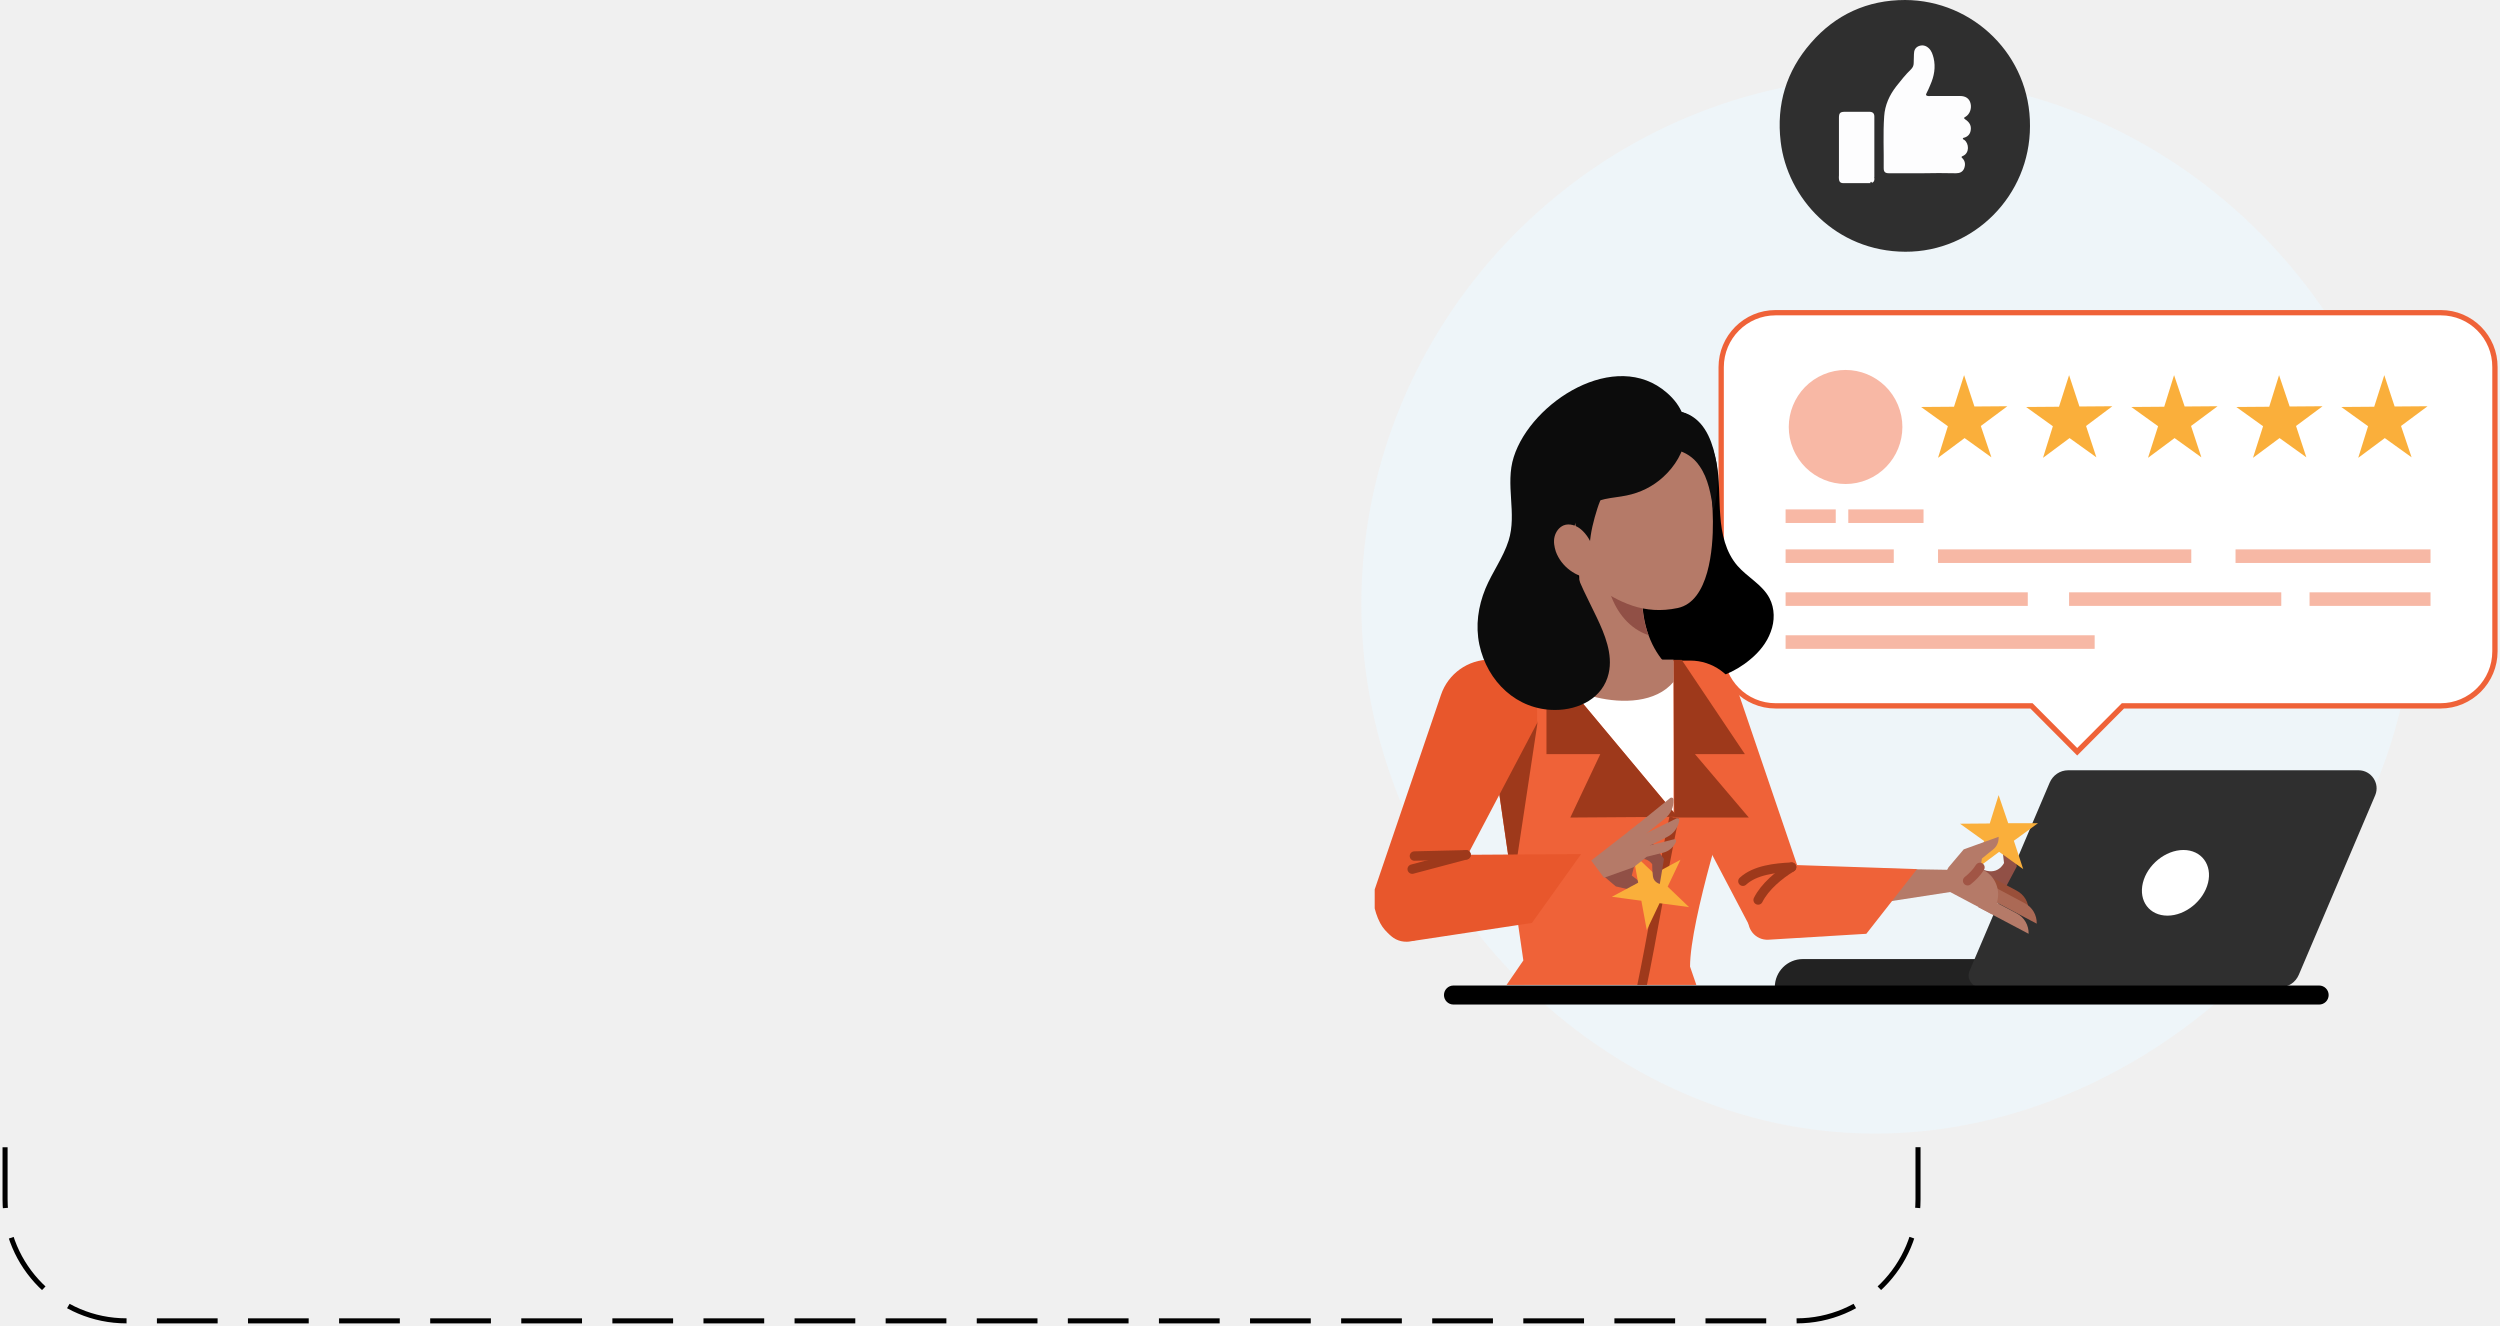
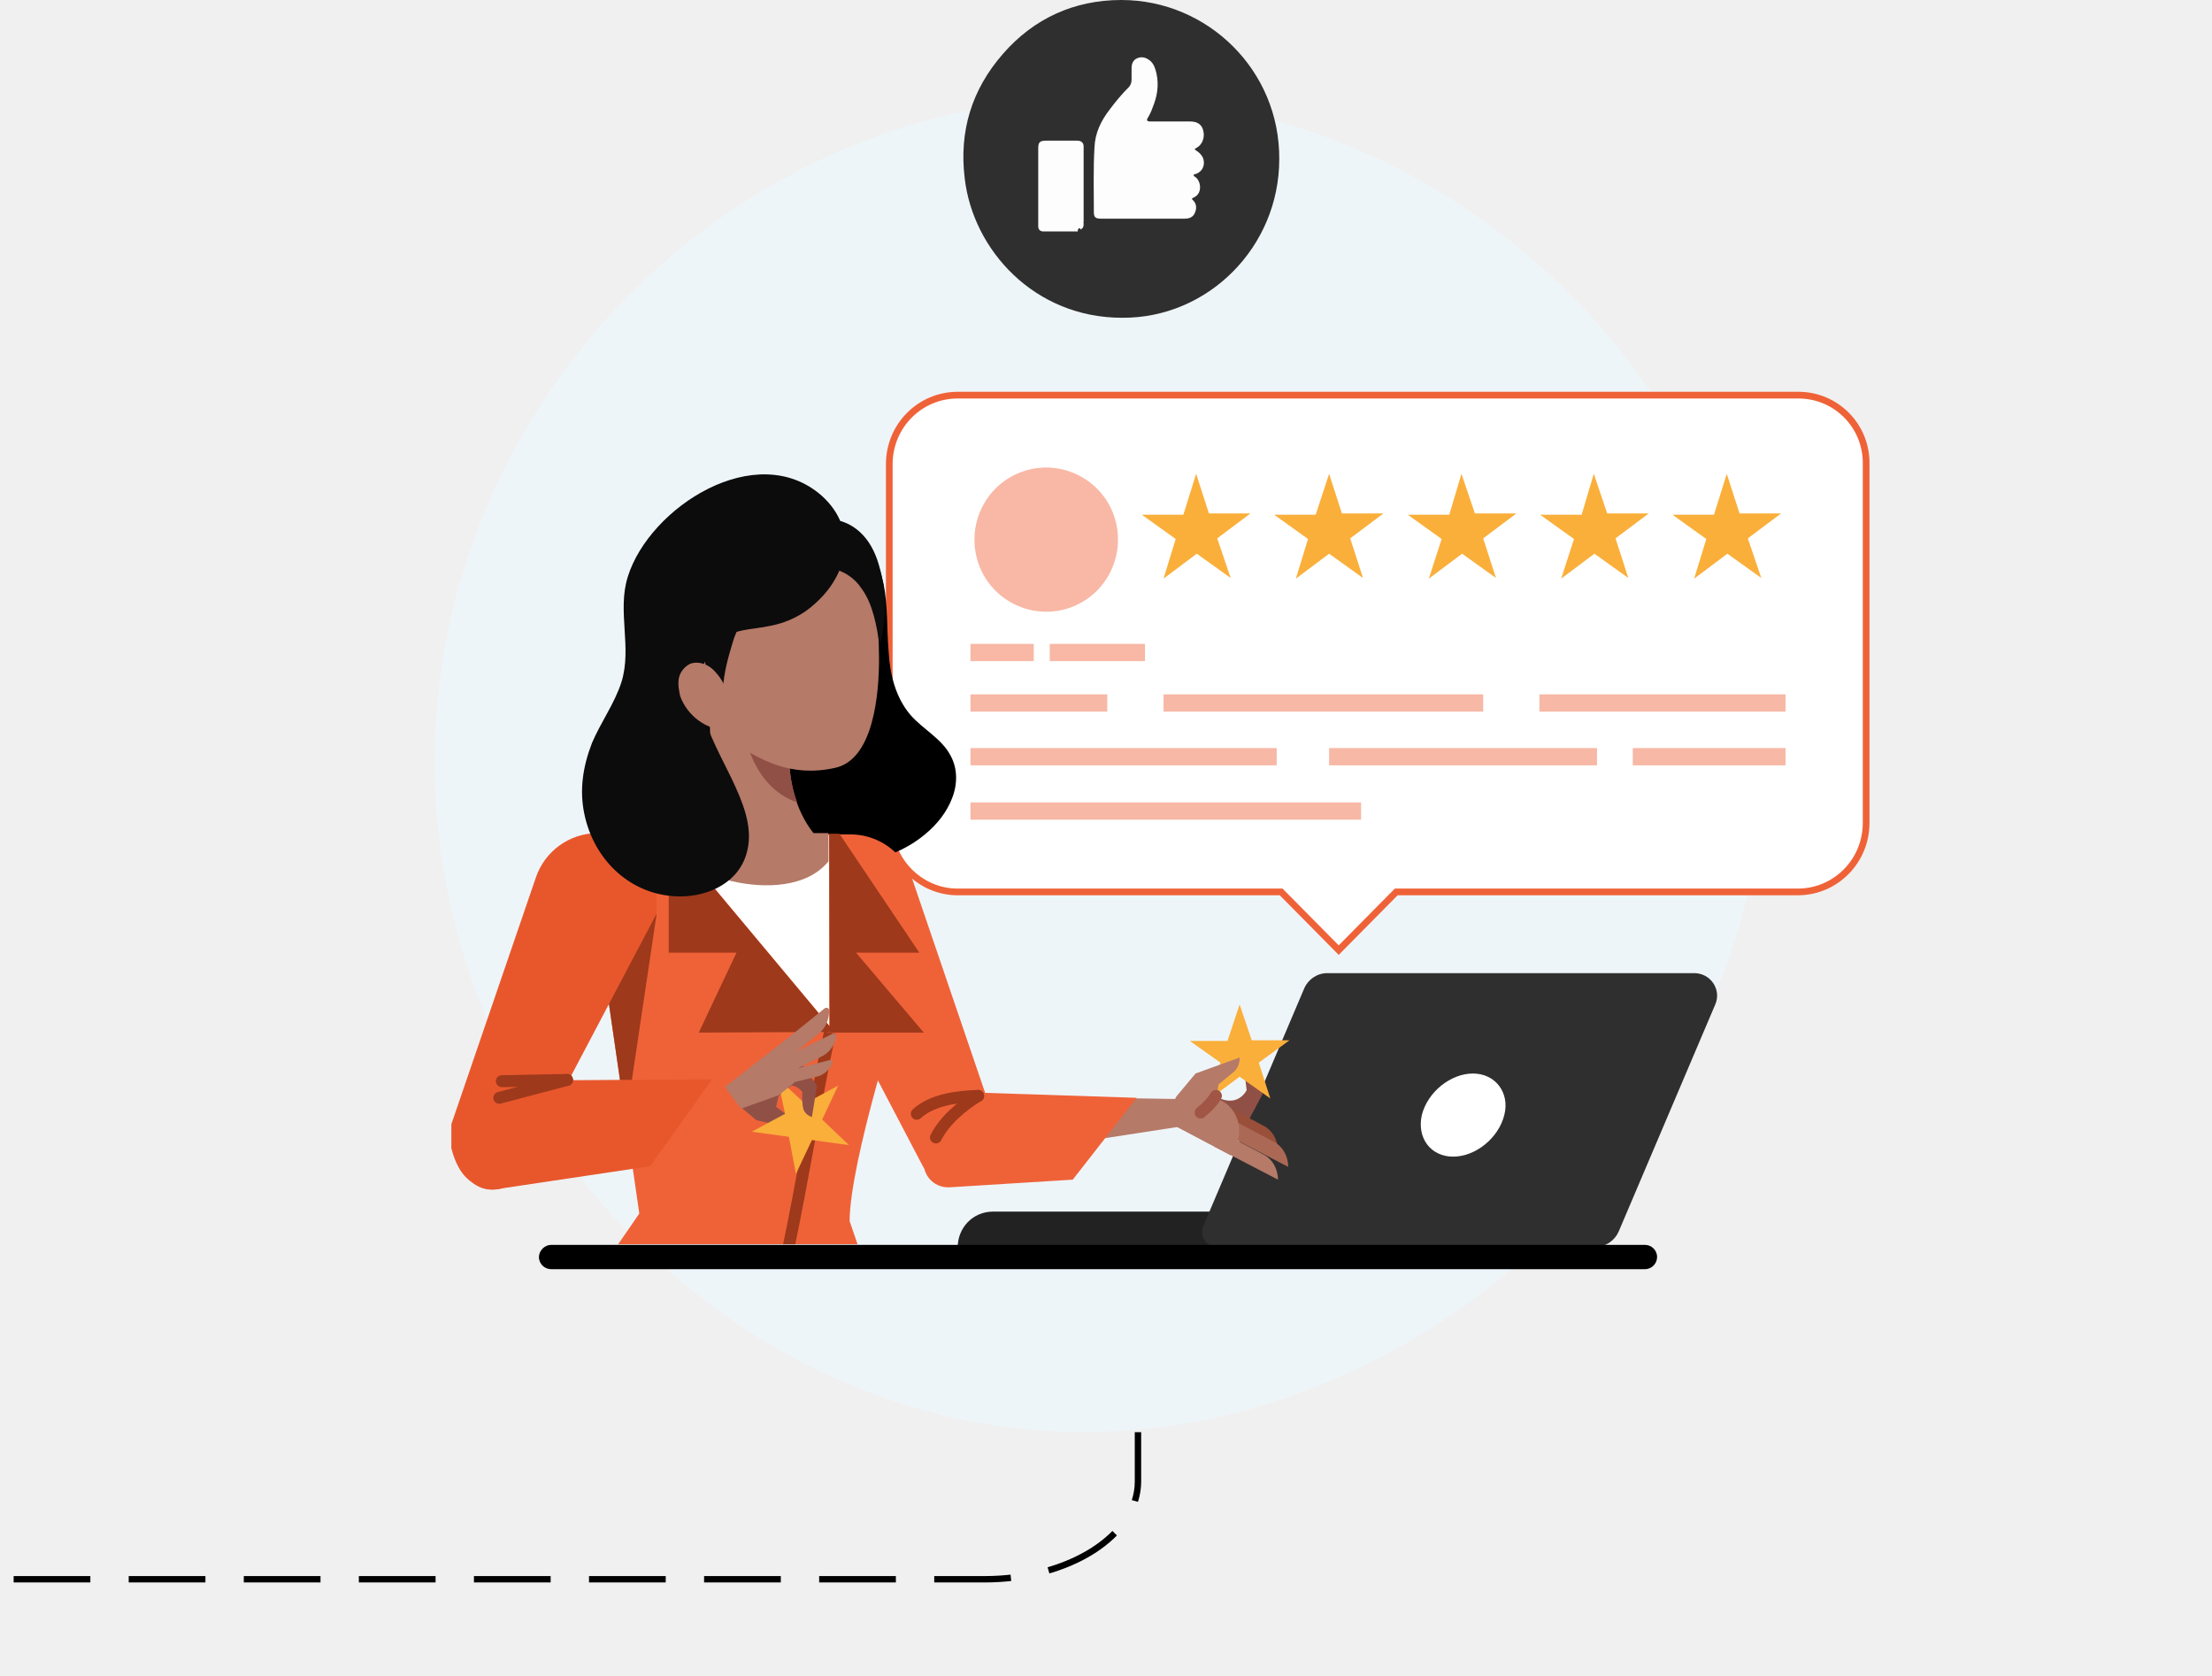
- <svg xmlns="http://www.w3.org/2000/svg" width="494" height="262" viewBox="0 0 494 262" fill="none">
-   <path d="M376.271 15.197C323.003 13.578 276.867 53.476 269.898 105.837C262.276 163.085 304.222 214.588 355.841 222.838C420.037 233.101 482.31 173.736 476.716 109.336C472.503 60.823 430.416 16.852 376.271 15.197Z" fill="#EEF5F9" />
-   <path d="M439.174 189.513H356.24C353.179 189.513 350.701 192 350.701 195.073H439.174V189.513Z" fill="#222222" />
-   <path d="M466.042 152.206H408.663C407.06 152.206 405.651 153.181 405.019 154.644L389.18 191.855C388.549 193.366 389.666 195.073 391.318 195.073H450.592C452.195 195.073 453.604 194.098 454.235 192.635L469.345 157.132C470.317 154.791 468.568 152.206 466.042 152.206Z" fill="#2F2F2F" />
-   <path d="M436.308 174.445C435.433 178.005 431.838 180.931 428.291 180.931C424.744 180.931 422.558 178.054 423.433 174.445C424.307 170.885 427.902 167.958 431.449 167.958C434.996 167.958 437.182 170.885 436.308 174.445Z" fill="white" />
-   <path d="M482.311 61.79H350.841C344.913 61.79 340.104 66.618 340.104 72.567V128.7C340.104 134.649 344.913 139.477 350.841 139.477H401.417L410.454 148.548L419.491 139.477H482.263C488.19 139.477 493 134.649 493 128.7V72.567C493.048 66.618 488.238 61.79 482.311 61.79Z" fill="white" stroke="#EF6238" stroke-width="1.048" stroke-miterlimit="10" />
-   <path d="M369.042 94.754C374.754 92.34 377.435 85.734 375.029 80C372.624 74.266 366.043 71.575 360.33 73.99C354.618 76.404 351.937 83.01 354.343 88.744C356.749 94.478 363.329 97.169 369.042 94.754Z" fill="#F8B8A5" />
-   <path d="M388.105 74.128L390.146 80.322L396.656 80.273L391.409 84.174L393.498 90.368L388.203 86.564L382.955 90.465L384.899 84.223L379.603 80.419L386.113 80.37L388.105 74.128Z" fill="#FAAF3B" />
-   <path d="M408.851 74.128L410.892 80.322L417.402 80.273L412.204 84.174L414.244 90.368L408.948 86.564L403.701 90.465L405.645 84.223L400.349 80.419L406.859 80.37L408.851 74.128Z" fill="#FAAF3B" />
-   <path d="M429.597 74.128L431.686 80.322L438.196 80.273L432.949 84.174L434.99 90.368L429.694 86.564L424.447 90.465L426.439 84.223L421.143 80.419L427.653 80.37L429.597 74.128Z" fill="#FAAF3B" />
-   <path d="M450.343 74.128L452.432 80.322L458.942 80.273L453.695 84.174L455.736 90.368L450.44 86.564L445.193 90.465L447.185 84.223L441.889 80.419L448.399 80.37L450.343 74.128Z" fill="#FAAF3B" />
-   <path d="M471.137 74.128L473.177 80.322L479.688 80.273L474.441 84.174L476.53 90.368L471.234 86.564L465.987 90.465L467.93 84.223L462.635 80.419L469.145 80.37L471.137 74.128Z" fill="#FAAF3B" />
-   <path d="M362.744 100.658H352.833V103.34H362.744V100.658Z" fill="#F8B8A5" />
-   <path d="M380.089 100.658H365.222V103.34H380.089V100.658Z" fill="#F8B8A5" />
-   <path d="M374.21 108.559H352.833V111.241H374.21V108.559Z" fill="#EF6238" fill-opacity="0.45" />
-   <path d="M432.998 108.559H382.955V111.241H432.998V108.559Z" fill="#EF6238" fill-opacity="0.45" />
-   <path d="M480.271 108.559H441.743V111.241H480.271V108.559Z" fill="#EF6238" fill-opacity="0.45" />
-   <path d="M400.689 117.044H352.833V119.726H400.689V117.044Z" fill="#EF6238" fill-opacity="0.45" />
-   <path d="M480.271 117.044H456.367V119.726H480.271V117.044Z" fill="#EF6238" fill-opacity="0.45" />
-   <path d="M450.78 117.044H408.851V119.726H450.78V117.044Z" fill="#EF6238" fill-opacity="0.45" />
-   <path d="M413.904 125.529H352.833V128.212H413.904V125.529Z" fill="#EF6238" fill-opacity="0.45" />
-   <path d="M401.126 24.921C401.126 38.624 390.048 49.792 376.493 49.744C362.744 49.695 353.173 39.161 351.861 27.993C350.986 20.629 352.978 14.045 357.837 8.486C362.695 2.877 369.011 0 376.445 0C389.903 0.049 401.223 10.973 401.126 24.921Z" fill="#2F2F2F" />
-   <path d="M379.846 34.236C377.659 34.236 375.473 34.236 373.287 34.236C372.509 34.236 372.218 33.992 372.218 33.212C372.267 29.798 372.072 26.384 372.315 22.971C372.461 20.776 373.335 18.825 374.696 17.07C375.619 15.899 376.542 14.729 377.611 13.704C377.951 13.363 378.145 12.973 378.145 12.485C378.145 11.9 378.194 11.315 378.194 10.73C378.194 9.998 378.437 9.413 379.117 9.12C379.846 8.828 380.526 8.974 381.109 9.51C381.692 10.047 381.886 10.73 382.081 11.461C382.518 13.314 382.178 15.07 381.449 16.728C381.206 17.313 380.963 17.899 380.672 18.435C380.477 18.776 380.623 18.923 380.963 18.971C381.109 19.02 381.303 18.971 381.449 18.971C383.392 18.971 385.384 18.971 387.328 18.971C388.397 18.971 389.125 19.459 389.368 20.386C389.66 21.41 389.223 22.58 388.397 23.068C388.008 23.263 388.008 23.361 388.348 23.605C389.077 24.092 389.563 24.726 389.417 25.701C389.32 26.433 388.931 26.921 388.251 27.165C388.105 27.213 387.911 27.213 387.862 27.36C387.814 27.555 388.057 27.555 388.154 27.652C389.077 28.335 389.223 30.237 387.862 30.822C387.619 30.92 387.474 31.017 387.765 31.261C388.348 31.846 388.397 32.578 388.105 33.309C387.814 33.992 387.231 34.236 386.502 34.236C384.218 34.187 382.032 34.187 379.846 34.236C379.846 34.187 379.846 34.187 379.846 34.236Z" fill="#FDFDFE" />
-   <path d="M369.594 36.186C367.797 36.186 365.999 36.186 364.202 36.186C363.667 36.186 363.424 35.894 363.376 35.406C363.327 35.162 363.376 34.87 363.376 34.626C363.376 30.822 363.376 27.018 363.376 23.263C363.376 22.336 363.619 22.092 364.542 22.092C366.145 22.092 367.797 22.092 369.4 22.092C370.032 22.092 370.372 22.385 370.372 23.019C370.372 27.018 370.372 30.968 370.372 34.967V35.016C370.275 35.065 370.275 35.065 370.372 35.113C370.42 35.552 370.372 35.943 369.886 36.138C369.886 36.04 369.837 35.894 369.692 35.943C369.497 35.943 369.643 36.089 369.594 36.186Z" fill="#FDFDFE" />
-   <g clip-path="url(#clip0_2_80)">
-     <path d="M339.152 91.273C339.832 94.784 339.638 98.344 339.929 101.904C340.172 105.464 340.998 109.122 343.33 111.804C345.322 114.096 348.237 115.511 349.646 118.193C350.715 120.241 350.715 122.728 349.889 124.874C349.112 127.02 347.605 128.873 345.808 130.336C339.783 135.408 330.747 136.188 323.605 132.921C316.463 129.605 311.313 122.582 309.661 114.877C307.96 107.171 309.564 98.929 313.353 92.004C315.491 88.103 318.455 84.494 322.39 82.446C325.694 80.788 330.601 80.154 333.905 82.153C336.771 83.86 338.52 88.2 339.152 91.273Z" fill="black" />
-     <path d="M395.996 170.521C395.996 170.521 394.733 173.301 391.429 171.643L389.291 175.691L394.635 178.519L398.522 171.204L397.016 163.986C397.016 163.986 395.558 164.572 395.607 166.132C395.607 167.644 395.996 170.521 395.996 170.521Z" fill="#915046" />
-     <path d="M400.854 180.031C400.903 178.324 399.98 176.763 398.474 175.983L392.886 173.008L391.72 175.203L400.854 180.031Z" fill="#994F39" />
-     <path d="M402.458 182.518C402.506 180.811 401.583 179.251 400.077 178.47L393.664 175.057L392.498 177.251L402.458 182.518Z" fill="#AB6955" />
-     <path d="M394.927 157.11L396.822 162.669H402.7L397.939 166.132L399.785 171.74L395.024 168.327L390.311 171.838L392.06 166.181L387.299 162.767L393.178 162.718L394.927 157.11Z" fill="#FAAF3B" />
-     <path d="M391.332 171.594L391.623 169.643L393.858 167.839C394.538 167.302 394.927 166.473 394.927 165.595V165.352L388.028 167.839L385.016 171.399L383.072 175.056L393.469 180.567L394.198 179.251C395.607 176.617 394.587 173.301 391.963 171.935L391.332 171.594Z" fill="#B57A68" />
-     <path d="M400.854 184.518C400.903 182.811 399.98 181.25 398.474 180.47L392.06 177.056L390.894 179.251L400.854 184.518Z" fill="#B57A68" />
-     <path d="M391.234 171.399C390.603 172.423 389.728 173.301 388.805 174.032" stroke="#A15545" stroke-width="1.865" stroke-miterlimit="10" stroke-linecap="round" stroke-linejoin="round" />
-     <path d="M354.019 171.35L385.744 171.887L385.599 176.227L347.897 182.03L354.019 171.35Z" fill="#B57A68" />
-     <path d="M324.722 130.531H334.002C338.374 130.531 342.31 133.311 343.719 137.505L357.225 177.154C357.225 177.154 356.302 184.469 350.569 185.152C348.432 185.396 346.342 184.225 345.371 182.323L324.722 143.016V130.531Z" fill="#EF6238" />
-     <path d="M348.237 170.716L378.797 171.74L368.788 184.518L349.452 185.688C346.877 185.834 344.933 183.445 345.565 180.958L346.828 176.13L348.237 170.716Z" fill="#EF6238" />
-     <path d="M354.019 171.35C351.541 172.862 348.723 175.203 347.411 177.836" stroke="#9E391B" stroke-width="1.865" stroke-miterlimit="10" stroke-linecap="round" />
-     <path d="M354.019 171.35C350.764 171.496 346.78 171.935 344.399 174.13" stroke="#9E391B" stroke-width="1.865" stroke-miterlimit="10" stroke-linecap="round" />
-     <path d="M331.621 216.607C326.665 217.095 321.467 216.997 316.463 216.51C308.495 215.729 301.498 211.974 294.648 208.17C293.676 207.634 292.656 207.049 291.684 206.463C295.28 200.709 299.895 194.808 305.191 191.053H331.621L340.172 214.559C337.5 215.729 334.439 216.315 331.621 216.607Z" fill="white" />
-     <path d="M301.013 189.785L293.336 136.725L297.174 130.483H332.35L342.018 156.574C342.018 156.574 333.953 181.69 333.953 191.004L342.844 216.9L332.35 220.948L324.285 196.076L315.345 220.753L287.7 209.195L301.013 189.785Z" fill="#EF6238" />
-     <path d="M293.336 136.725L297.272 130.385H302.276L303.782 143.016L301.353 159.11L298.923 175.203L293.336 136.725Z" fill="#9E391B" />
-     <path d="M330.698 130.629V160.475L305.774 130.629H330.698Z" fill="white" />
-     <path d="M315.442 137.798C313.693 137.359 311.993 136.774 310.341 136.042L305.58 130.336H330.698V134.726C327.2 138.92 320.544 139.017 315.442 137.798Z" fill="#B57A68" />
-     <path d="M305.58 130.385V149.015H316.22L310.292 161.548L331.475 161.402L305.58 130.385Z" fill="#9E391B" />
-     <path d="M330.698 130.385H332.301L344.788 149.015H334.925L345.565 161.548H331.475H330.844L330.698 130.385Z" fill="#9E391B" />
-     <path d="M330.795 161.548C328.414 172.911 326.617 184.469 324.236 195.832" stroke="#9E391B" stroke-width="1.865" stroke-miterlimit="10" />
-     <path d="M303.782 130.336H294.454C290.081 130.336 286.146 133.116 284.737 137.31L271.23 176.959C271.23 176.959 271.376 179.885 272.736 182.421C274.874 186.42 280.218 187.444 282.356 183.445L303.733 142.87V130.336H303.782Z" fill="#E8572C" />
-     <path d="M316.706 172.96L319.281 175.154L325.402 176.569L325.354 176.325C325.256 175.447 324.722 174.715 323.993 174.228L322.439 173.009L322.876 171.302L325.451 169.156L322.341 166.474L315.685 170.863L316.706 172.96Z" fill="#915046" />
-     <path d="M322.633 168.62L326.908 172.667L332.058 169.888L329.532 175.203L333.759 179.251L327.929 178.471L325.402 183.787L324.333 177.983L318.503 177.203L323.702 174.423L322.633 168.62Z" fill="#FAAF3B" />
-     <path d="M326.471 170.765C326.471 170.765 325.159 168.717 322.779 170.375L320.641 167.4L324.965 164.376L328.803 169.741L327.977 174.667C327.977 174.667 326.763 174.374 326.617 173.155C326.471 171.936 326.471 170.765 326.471 170.765Z" fill="#915046" />
-     <path d="M316.949 173.448L314.422 170.034L323.848 162.719L324.722 163.938C326.471 166.376 326.374 168.571 324.868 169.741L322.827 171.351L316.949 173.448Z" fill="#B57A68" />
-     <path d="M330.795 165.84C331.087 165.791 331.281 166.035 331.184 166.327C330.746 167.352 329.823 168.181 328.706 168.473L322.973 169.887L322.487 167.937L330.795 165.84Z" fill="#B57A68" />
-     <path d="M330.018 157.695C330.309 157.5 330.698 157.647 330.698 158.037C330.746 159.451 330.163 160.817 328.997 161.743L323.313 166.327L321.758 164.377L330.018 157.695Z" fill="#B57A68" />
-     <path d="M331.232 161.743C331.524 161.597 331.912 161.841 331.815 162.182C331.572 163.547 330.698 164.767 329.386 165.401L323.702 168.229L322.584 165.986L331.232 161.743Z" fill="#B57A68" />
-     <path d="M281.239 168.961L312.43 168.766L302.713 182.372L278.567 186.03C275.457 186.517 272.785 183.737 273.368 180.616C274.194 175.593 276.283 169.351 281.239 168.961Z" fill="#E8572C" />
-     <path d="M289.693 168.912L279.49 169.156" stroke="#9E391B" stroke-width="1.865" stroke-miterlimit="10" stroke-linecap="round" />
-     <path d="M289.693 168.912L279.052 171.741" stroke="#9E391B" stroke-width="1.865" stroke-miterlimit="10" stroke-linecap="round" />
-     <path d="M311.701 105.416L312.819 132.97C312.867 134.091 313.791 134.969 314.859 134.969H328.366C330.066 134.969 330.844 132.921 329.678 131.75C327.103 129.214 324.479 124.825 324.479 117.608V106.001L311.701 105.416Z" fill="#B57A68" />
-     <path d="M317.92 105.659L324.431 105.952V117.559C324.431 120.729 324.916 123.362 325.742 125.508C318.26 122.972 315.734 112.926 317.92 105.659Z" fill="#915046" />
-     <path d="M315.054 115.706C314.131 115.072 313.256 114.34 312.382 113.511C308.058 109.268 305.483 103.562 304.851 97.515C304.268 91.907 305.385 86.299 310.05 82.592C315.005 78.642 322.779 78.3 328.366 81.031C333.71 83.665 336.674 88.688 337.743 94.394C338.277 97.223 338.423 100.149 338.472 103.026C338.52 108.439 337.694 118.827 331.524 120.144C324.819 121.558 319.961 119.022 315.054 115.706Z" fill="#B57A68" />
-     <path d="M335.799 92.053C337.597 94.589 338.083 97.808 338.569 100.88C339.686 96.93 339.686 92.687 338.569 88.737C338.034 86.884 337.257 85.079 335.994 83.665C334.731 82.251 332.884 81.227 330.99 81.276C327.977 81.324 324.382 85.47 327.491 87.957C328.415 88.737 330.018 88.542 331.135 88.883C333.03 89.322 334.682 90.395 335.799 92.053Z" fill="#0C0C0C" />
-     <path d="M328.609 94.296C326.568 96.15 324.09 97.369 321.418 97.905C318.698 98.491 315.394 98.344 313.305 100.539C307.086 107.22 312.333 115.218 315.491 121.948C317.094 125.313 318.746 129.263 317.872 133.067C316.754 137.944 311.993 140.285 307.329 140.285C299.75 140.334 293.871 134.677 292.316 127.361C291.539 123.606 292.073 119.851 293.531 116.291C294.891 113.024 297.029 110.195 298.098 106.83C299.798 101.465 297.369 95.76 299.118 90.297C302.567 79.422 319.232 68.742 329.386 77.618C335.362 82.787 333.467 89.907 328.609 94.296Z" fill="#0C0C0C" />
-     <path d="M313.742 96.686C312.382 98.003 311.507 99.807 311.313 101.709C311.07 103.855 311.653 106.001 312.722 107.903L314.131 107.659C314.276 105.22 314.908 102.782 315.637 100.49C315.977 99.417 316.414 98.393 316.9 97.369C316.511 95.467 315.005 95.516 313.742 96.686Z" fill="#0C0C0C" />
-     <path d="M312.382 104.587C311.458 103.806 310.098 103.368 308.981 103.806C308.058 104.197 307.426 105.074 307.183 106.05C306.94 107.025 307.134 108.049 307.426 108.976C308.495 111.951 311.458 114.145 314.568 114.292C315.2 114.34 314.859 109.073 314.762 108.586C314.519 107.123 313.548 105.562 312.382 104.587Z" fill="#B57A68" />
+ <svg xmlns="http://www.w3.org/2000/svg" xmlns:xlink="http://www.w3.org/1999/xlink" version="1.1" id="Layer_1" x="0px" y="0px" viewBox="0 0 346 262" style="enable-background:new 0 0 346 262;" xml:space="preserve">
+   <style type="text/css">
+ 	.st0{fill:#EEF5F9;}
+ 	.st1{fill:#222222;}
+ 	.st2{fill:#2F2F2F;}
+ 	.st3{fill:#FFFFFF;}
+ 	.st4{fill:#FFFFFF;stroke:#EF6238;stroke-width:1.048;stroke-miterlimit:10;}
+ 	.st5{fill:#F8B8A5;}
+ 	.st6{fill:#FAAF3B;}
+ 	.st7{fill:#EF6238;fill-opacity:0.45;}
+ 	.st8{fill:#FDFDFE;}
+ 	.st9{clip-path:url(#SVGID_00000085957492709836095040000006330929575127751827_);}
+ 	.st10{fill:#915046;}
+ 	.st11{fill:#994F39;}
+ 	.st12{fill:#AB6955;}
+ 	.st13{fill:#B57A68;}
+ 	.st14{fill:none;stroke:#A15545;stroke-width:1.865;stroke-linecap:round;stroke-linejoin:round;stroke-miterlimit:10;}
+ 	.st15{fill:#EF6238;}
+ 	.st16{fill:none;stroke:#9E391B;stroke-width:1.865;stroke-linecap:round;stroke-miterlimit:10;}
+ 	.st17{fill:#9E391B;}
+ 	.st18{fill:none;stroke:#9E391B;stroke-width:1.865;stroke-miterlimit:10;}
+ 	.st19{fill:#E8572C;}
+ 	.st20{fill:#0C0C0C;}
+ 	.st21{fill:none;stroke:#000000;stroke-dasharray:12,6;}
+ </style>
+   <path class="st0" d="M175.3,15.2C122,13.6,75.9,53.5,68.9,105.8c-7.6,57.2,34.3,108.8,85.9,117c64.2,10.3,126.5-49.1,120.9-113.5  C271.5,60.8,229.4,16.9,175.3,15.2z" />
+   <path class="st1" d="M238.2,189.5h-82.9c-3.1,0-5.5,2.5-5.5,5.6h88.5V189.5z" />
+   <path class="st2" d="M265,152.2h-57.4c-1.6,0-3,1-3.6,2.4l-15.8,37.2c-0.6,1.5,0.5,3.2,2.1,3.2h59.3c1.6,0,3-1,3.6-2.4l15.1-35.5  C269.3,154.8,267.6,152.2,265,152.2z" />
+   <path class="st3" d="M235.3,174.4c-0.9,3.6-4.5,6.5-8,6.5c-3.5,0-5.7-2.9-4.9-6.5c0.9-3.6,4.5-6.5,8-6.5S236.2,170.9,235.3,174.4z" />
+   <path class="st4" d="M281.3,61.8H149.8c-5.9,0-10.7,4.8-10.7,10.8v56.1c0,5.9,4.8,10.8,10.7,10.8h50.6l9,9.1l9-9.1h62.8  c5.9,0,10.7-4.8,10.7-10.8V72.6C292,66.6,287.2,61.8,281.3,61.8z" />
+   <path class="st5" d="M168,94.8c5.7-2.4,8.4-9,6-14.8c-2.4-5.7-9-8.4-14.7-6c-5.7,2.4-8.4,9-6,14.8C155.7,94.5,162.3,97.2,168,94.8z" />
+   <path class="st6" d="M187.1,74.1l2,6.2l6.5,0l-5.2,3.9l2.1,6.2l-5.3-3.8l-5.2,3.9l1.9-6.2l-5.3-3.8l6.5,0L187.1,74.1z" />
+   <path class="st6" d="M207.9,74.1l2,6.2l6.5,0l-5.2,3.9l2,6.2l-5.3-3.8l-5.2,3.9l1.9-6.2l-5.3-3.8l6.5,0L207.9,74.1z" />
+   <path class="st6" d="M228.6,74.1l2.1,6.2l6.5,0l-5.2,3.9l2,6.2l-5.3-3.8l-5.2,3.9l2-6.2l-5.3-3.8l6.5,0L228.6,74.1z" />
+   <path class="st6" d="M249.3,74.1l2.1,6.2l6.5,0l-5.2,3.9l2,6.2l-5.3-3.8l-5.2,3.9l2-6.2l-5.3-3.8l6.5,0L249.3,74.1z" />
+   <path class="st6" d="M270.1,74.1l2,6.2l6.5,0l-5.2,3.9l2.1,6.2l-5.3-3.8l-5.2,3.9l1.9-6.2l-5.3-3.8l6.5,0L270.1,74.1z" />
+   <path class="st5" d="M161.7,100.7h-9.9v2.7h9.9V100.7z" />
+   <path class="st5" d="M179.1,100.7h-14.9v2.7h14.9V100.7z" />
+   <path class="st7" d="M173.2,108.6h-21.4v2.7h21.4V108.6z" />
+   <path class="st7" d="M232,108.6h-50v2.7h50V108.6z" />
+   <path class="st7" d="M279.3,108.6h-38.5v2.7h38.5V108.6z" />
+   <path class="st7" d="M199.7,117h-47.9v2.7h47.9V117z" />
+   <path class="st7" d="M279.3,117h-23.9v2.7h23.9V117z" />
+   <path class="st7" d="M249.8,117h-41.9v2.7h41.9V117z" />
+   <path class="st7" d="M212.9,125.5h-61.1v2.7h61.1V125.5z" />
+   <path class="st2" d="M200.1,24.9c0,13.7-11.1,24.9-24.6,24.8c-13.7,0-23.3-10.6-24.6-21.8c-0.9-7.4,1.1-13.9,6-19.5  C161.7,2.9,168,0,175.4,0C188.9,0,200.2,11,200.1,24.9z" />
+   <path class="st8" d="M178.8,34.2c-2.2,0-4.4,0-6.6,0c-0.8,0-1.1-0.2-1.1-1c0-3.4-0.1-6.8,0.1-10.2c0.1-2.2,1-4.1,2.4-5.9  c0.9-1.2,1.8-2.3,2.9-3.4c0.3-0.3,0.5-0.7,0.5-1.2c0-0.6,0-1.2,0-1.8c0-0.7,0.2-1.3,0.9-1.6c0.7-0.3,1.4-0.1,2,0.4  c0.6,0.5,0.8,1.2,1,2c0.4,1.9,0.1,3.6-0.6,5.3c-0.2,0.6-0.5,1.2-0.8,1.7c-0.2,0.3,0,0.5,0.3,0.5c0.1,0,0.3,0,0.5,0  c1.9,0,3.9,0,5.9,0c1.1,0,1.8,0.5,2,1.4c0.3,1-0.1,2.2-1,2.7c-0.4,0.2-0.4,0.3,0,0.5c0.7,0.5,1.2,1.1,1.1,2.1  c-0.1,0.7-0.5,1.2-1.2,1.5c-0.1,0-0.3,0-0.4,0.2c0,0.2,0.2,0.2,0.3,0.3c0.9,0.7,1.1,2.6-0.3,3.2c-0.2,0.1-0.4,0.2-0.1,0.4  c0.6,0.6,0.6,1.3,0.3,2c-0.3,0.7-0.9,0.9-1.6,0.9C183.2,34.2,181,34.2,178.8,34.2C178.8,34.2,178.8,34.2,178.8,34.2z" />
+   <path class="st8" d="M168.6,36.2c-1.8,0-3.6,0-5.4,0c-0.5,0-0.8-0.3-0.8-0.8c0-0.2,0-0.5,0-0.8c0-3.8,0-7.6,0-11.4  c0-0.9,0.2-1.2,1.2-1.2c1.6,0,3.3,0,4.9,0c0.6,0,1,0.3,1,0.9c0,4,0,7.9,0,11.9v0c-0.1,0-0.1,0,0,0.1c0,0.4,0,0.8-0.5,1  c0-0.1,0-0.2-0.2-0.2C168.5,35.9,168.6,36.1,168.6,36.2z" />
+   <g>
+     <defs>
+       <rect id="SVGID_1_" x="70.6" y="59.9" width="131.6" height="134.7" />
+     </defs>
+     <clipPath id="SVGID_00000136384418228832471010000008999078572607878589_">
+       <use xlink:href="#SVGID_1_" style="overflow:visible;" />
+     </clipPath>
+     <g style="clip-path:url(#SVGID_00000136384418228832471010000008999078572607878589_);">
+       <path d="M138.2,91.3c0.7,3.5,0.5,7.1,0.8,10.6c0.2,3.6,1.1,7.2,3.4,9.9c2,2.3,4.9,3.7,6.3,6.4c1.1,2,1.1,4.5,0.2,6.7    c-0.8,2.1-2.3,4-4.1,5.5c-6,5.1-15.1,5.9-22.2,2.6c-7.1-3.3-12.3-10.3-13.9-18c-1.7-7.7-0.1-15.9,3.7-22.9c2.1-3.9,5.1-7.5,9-9.6    c3.3-1.7,8.2-2.3,11.5-0.3C135.8,83.9,137.5,88.2,138.2,91.3z" />
+       <path class="st10" d="M195,170.5c0,0-1.3,2.8-4.6,1.1l-2.1,4l5.3,2.8l3.9-7.3L196,164c0,0-1.5,0.6-1.4,2.1    C194.6,167.6,195,170.5,195,170.5z" />
+       <path class="st11" d="M199.9,180c0-1.7-0.9-3.3-2.4-4l-5.6-3l-1.2,2.2L199.9,180z" />
+       <path class="st12" d="M201.5,182.5c0-1.7-0.9-3.3-2.4-4l-6.4-3.4l-1.2,2.2L201.5,182.5z" />
+       <path class="st6" d="M193.9,157.1l1.9,5.6h5.9l-4.8,3.5l1.8,5.6l-4.8-3.4l-4.7,3.5l1.7-5.7l-4.8-3.4l5.9,0L193.9,157.1z" />
+       <path class="st13" d="M190.3,171.6l0.3-2l2.2-1.8c0.7-0.5,1.1-1.4,1.1-2.2v-0.2l-6.9,2.5l-3,3.6l-1.9,3.7l10.4,5.5l0.7-1.3    c1.4-2.6,0.4-6-2.2-7.3L190.3,171.6z" />
+       <path class="st13" d="M199.9,184.5c0-1.7-0.9-3.3-2.4-4l-6.4-3.4l-1.2,2.2L199.9,184.5z" />
+       <path class="st14" d="M190.2,171.4c-0.6,1-1.5,1.9-2.4,2.6" />
+       <path class="st13" d="M153,171.4l31.7,0.5l-0.1,4.3l-37.7,5.8L153,171.4z" />
+       <path class="st15" d="M123.7,130.5h9.3c4.4,0,8.3,2.8,9.7,7l13.5,39.6c0,0-0.9,7.3-6.7,8c-2.1,0.2-4.2-0.9-5.2-2.8L123.7,143    V130.5z" />
+       <path class="st15" d="M147.2,170.7l30.6,1l-10,12.8l-19.3,1.2c-2.6,0.1-4.5-2.2-3.9-4.7l1.3-4.8L147.2,170.7z" />
+       <path class="st16" d="M153,171.4c-2.5,1.5-5.3,3.9-6.6,6.5" />
+       <path class="st16" d="M153,171.4c-3.3,0.1-7.2,0.6-9.6,2.8" />
+       <path class="st3" d="M130.6,216.6c-5,0.5-10.2,0.4-15.2-0.1c-8-0.8-15-4.5-21.8-8.3c-1-0.5-2-1.1-3-1.7    c3.6-5.8,8.2-11.7,13.5-15.4h26.4l8.6,23.5C136.5,215.7,133.4,216.3,130.6,216.6z" />
+       <path class="st15" d="M100,189.8l-7.7-53.1l3.8-6.2h35.2l9.7,26.1c0,0-8.1,25.1-8.1,34.4l8.9,25.9l-10.5,4l-8.1-24.9l-8.9,24.7    l-27.6-11.6L100,189.8z" />
+       <path class="st17" d="M92.3,136.7l3.9-6.3h5l1.5,12.6l-2.4,16.1l-2.4,16.1L92.3,136.7z" />
+       <path class="st3" d="M129.7,130.6v29.8l-24.9-29.8H129.7z" />
+       <path class="st13" d="M114.4,137.8c-1.7-0.4-3.4-1-5.1-1.8l-4.8-5.7h25.1v4.4C126.2,138.9,119.5,139,114.4,137.8z" />
+       <path class="st17" d="M104.6,130.4V149h10.6l-5.9,12.5l21.2-0.1L104.6,130.4z" />
+       <path class="st17" d="M129.7,130.4h1.6l12.5,18.6h-9.9l10.6,12.5h-14.1h-0.6L129.7,130.4z" />
+       <path class="st18" d="M129.8,161.5c-2.4,11.4-4.2,22.9-6.6,34.3" />
+       <path class="st19" d="M102.8,130.3h-9.3c-4.4,0-8.3,2.8-9.7,7L70.2,177c0,0,0.1,2.9,1.5,5.5c2.1,4,7.5,5,9.6,1l21.4-40.6    L102.8,130.3L102.8,130.3z" />
+       <path class="st10" d="M115.7,173l2.6,2.2l6.1,1.4l0-0.2c-0.1-0.9-0.6-1.6-1.4-2.1l-1.6-1.2l0.4-1.7l2.6-2.1l-3.1-2.7l-6.7,4.4    L115.7,173z" />
+       <path class="st6" d="M121.6,168.6l4.3,4l5.2-2.8l-2.5,5.3l4.2,4l-5.8-0.8l-2.5,5.3l-1.1-5.8l-5.8-0.8l5.2-2.8L121.6,168.6z" />
+       <path class="st10" d="M125.5,170.8c0,0-1.3-2-3.7-0.4l-2.1-3l4.3-3l3.8,5.4l-0.8,4.9c0,0-1.2-0.3-1.4-1.5S125.5,170.8,125.5,170.8    z" />
+       <path class="st13" d="M115.9,173.4l-2.5-3.4l9.4-7.3l0.9,1.2c1.7,2.4,1.7,4.6,0.1,5.8l-2,1.6L115.9,173.4z" />
+       <path class="st13" d="M129.8,165.8c0.3,0,0.5,0.2,0.4,0.5c-0.4,1-1.4,1.9-2.5,2.1l-5.7,1.4l-0.5-1.9L129.8,165.8z" />
+       <path class="st13" d="M129,157.7c0.3-0.2,0.7,0,0.7,0.3c0,1.4-0.5,2.8-1.7,3.7l-5.7,4.6l-1.6-1.9L129,157.7z" />
+       <path class="st13" d="M130.2,161.7c0.3-0.1,0.7,0.1,0.6,0.4c-0.2,1.4-1.1,2.6-2.4,3.2l-5.7,2.8l-1.1-2.2L130.2,161.7z" />
+       <path class="st19" d="M80.2,169l31.2-0.2l-9.7,13.6L77.6,186c-3.1,0.5-5.8-2.3-5.2-5.4C73.2,175.6,75.3,169.4,80.2,169z" />
+       <path class="st16" d="M88.7,168.9l-10.2,0.2" />
+       <path class="st16" d="M88.7,168.9l-10.6,2.8" />
+       <path class="st13" d="M110.7,105.4l1.1,27.6c0,1.1,1,2,2,2h13.5c1.7,0,2.5-2,1.3-3.2c-2.6-2.5-5.2-6.9-5.2-14.1V106L110.7,105.4z" />
+       <path class="st10" d="M116.9,105.7l6.5,0.3v11.6c0,3.2,0.5,5.8,1.3,7.9C117.3,123,114.7,112.9,116.9,105.7z" />
+       <path class="st13" d="M114.1,115.7c-0.9-0.6-1.8-1.4-2.7-2.2c-4.3-4.2-6.9-9.9-7.5-16c-0.6-5.6,0.5-11.2,5.2-14.9    c5-4,12.7-4.3,18.3-1.6c5.3,2.6,8.3,7.7,9.4,13.4c0.5,2.8,0.7,5.8,0.7,8.6c0,5.4-0.8,15.8-6.9,17.1    C123.8,121.6,119,119,114.1,115.7z" />
+       <path class="st20" d="M134.8,92.1c1.8,2.5,2.3,5.8,2.8,8.8c1.1-3.9,1.1-8.2,0-12.1c-0.5-1.9-1.3-3.7-2.6-5.1    c-1.3-1.4-3.1-2.4-5-2.4c-3,0-6.6,4.2-3.5,6.7c0.9,0.8,2.5,0.6,3.6,0.9C132,89.3,133.7,90.4,134.8,92.1z" />
+       <path class="st20" d="M127.6,94.3c-2,1.9-4.5,3.1-7.2,3.6c-2.7,0.6-6,0.4-8.1,2.6c-6.2,6.7-1,14.7,2.2,21.4    c1.6,3.4,3.3,7.3,2.4,11.1c-1.1,4.9-5.9,7.2-10.5,7.2c-7.6,0-13.5-5.6-15-12.9c-0.8-3.8-0.2-7.5,1.2-11.1c1.4-3.3,3.5-6.1,4.6-9.5    c1.7-5.4-0.7-11.1,1-16.5c3.4-10.9,20.1-21.6,30.3-12.7C134.4,82.8,132.5,89.9,127.6,94.3z" />
+       <path class="st20" d="M112.7,96.7c-1.4,1.3-2.2,3.1-2.4,5c-0.2,2.1,0.3,4.3,1.4,6.2l1.4-0.2c0.1-2.4,0.8-4.9,1.5-7.2    c0.3-1.1,0.8-2.1,1.3-3.1C115.5,95.5,114,95.5,112.7,96.7z" />
+       <path class="st13" d="M111.4,104.6c-0.9-0.8-2.3-1.2-3.4-0.8c-0.9,0.4-1.6,1.3-1.8,2.2c-0.2,1,0,2,0.2,2.9c1.1,3,4,5.2,7.1,5.3    c0.6,0,0.3-5.2,0.2-5.7C113.5,107.1,112.5,105.6,111.4,104.6z" />
+     </g>
  </g>
-   <rect x="285.328" y="194.738" width="174.814" height="3.763" rx="1.882" fill="black" />
-   <path d="M1.001 226.705L1.001 237C1.001 250.255 11.746 261 25.001 261L355 261C368.255 261 379 250.255 379 237L379 225" stroke="black" stroke-dasharray="12 6" />
-   <defs>
-     <clipPath id="clip0_2_80">
-       <rect width="131.619" height="134.74" fill="white" transform="translate(271.641 59.8843)" />
-     </clipPath>
-   </defs>
+   <path d="M86.2,194.7h171.1c1,0,1.9,0.8,1.9,1.9v0c0,1-0.8,1.9-1.9,1.9H86.2c-1,0-1.9-0.8-1.9-1.9v0  C84.3,195.6,85.2,194.7,86.2,194.7z" />
+   <path class="st21" d="M-200,225.1l0,6.6c0,8.5,10.7,15.3,24,15.3h330c13.3,0,24-6.9,24-15.3V224" />
</svg>
